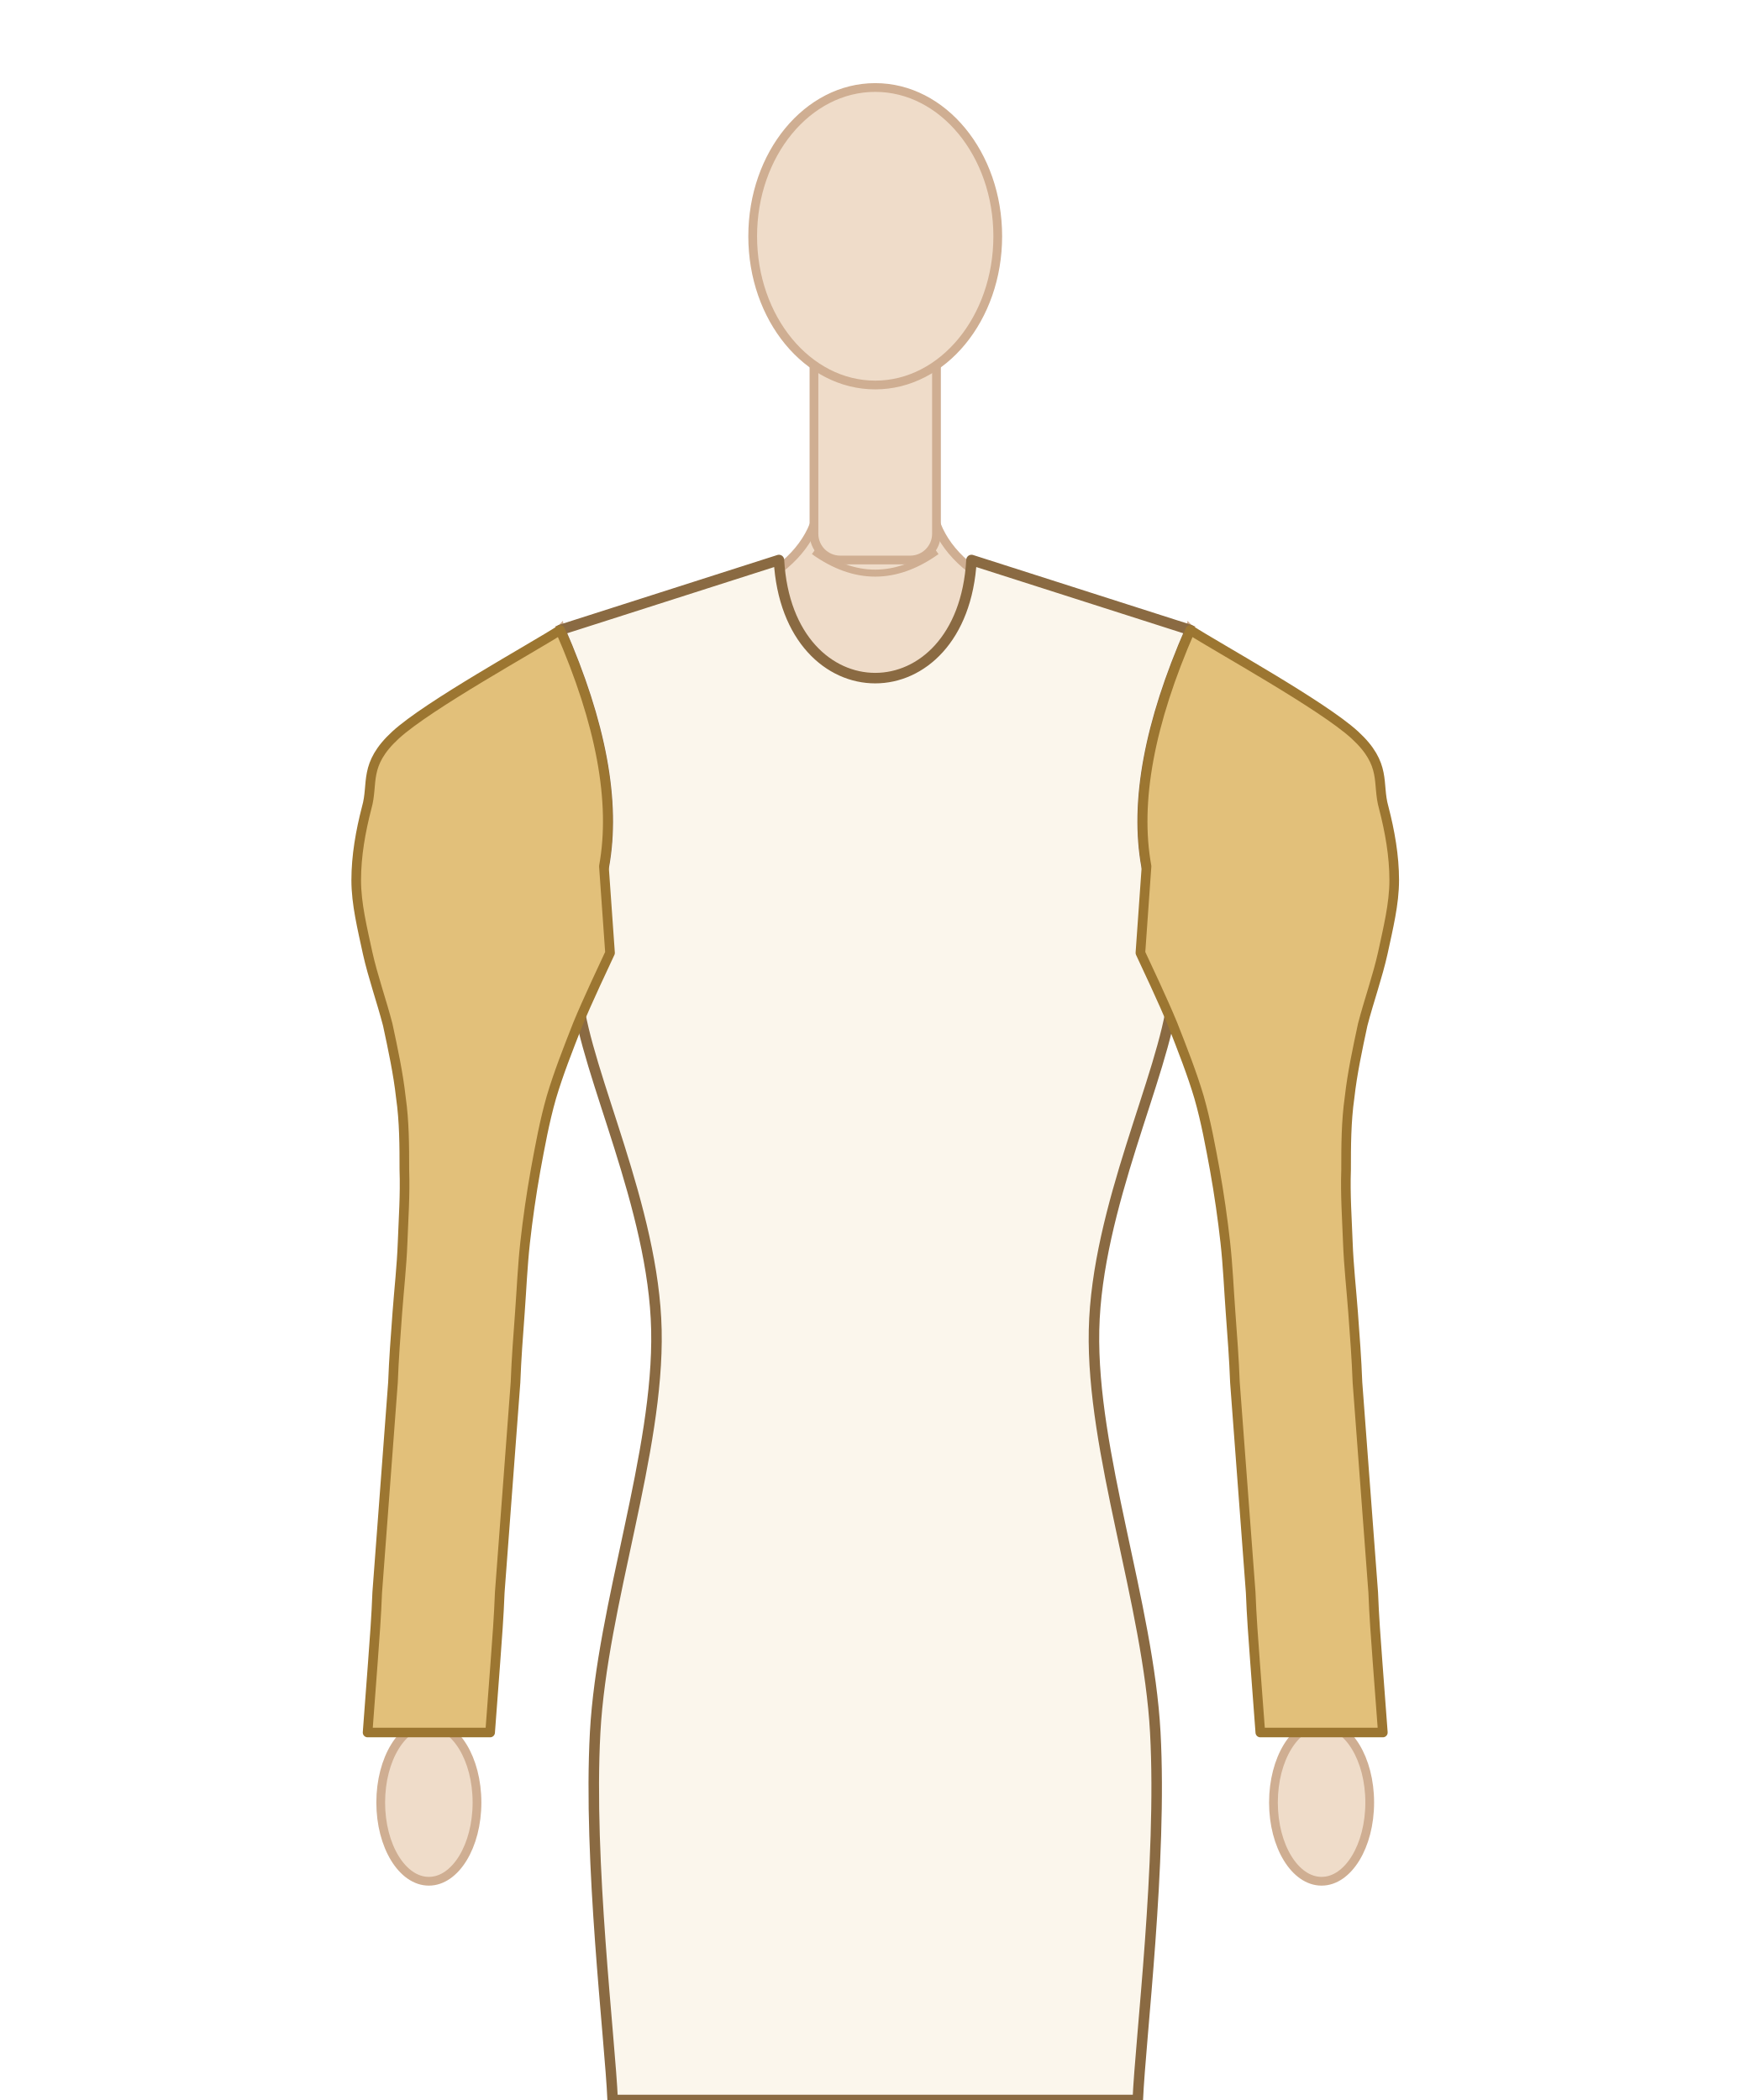
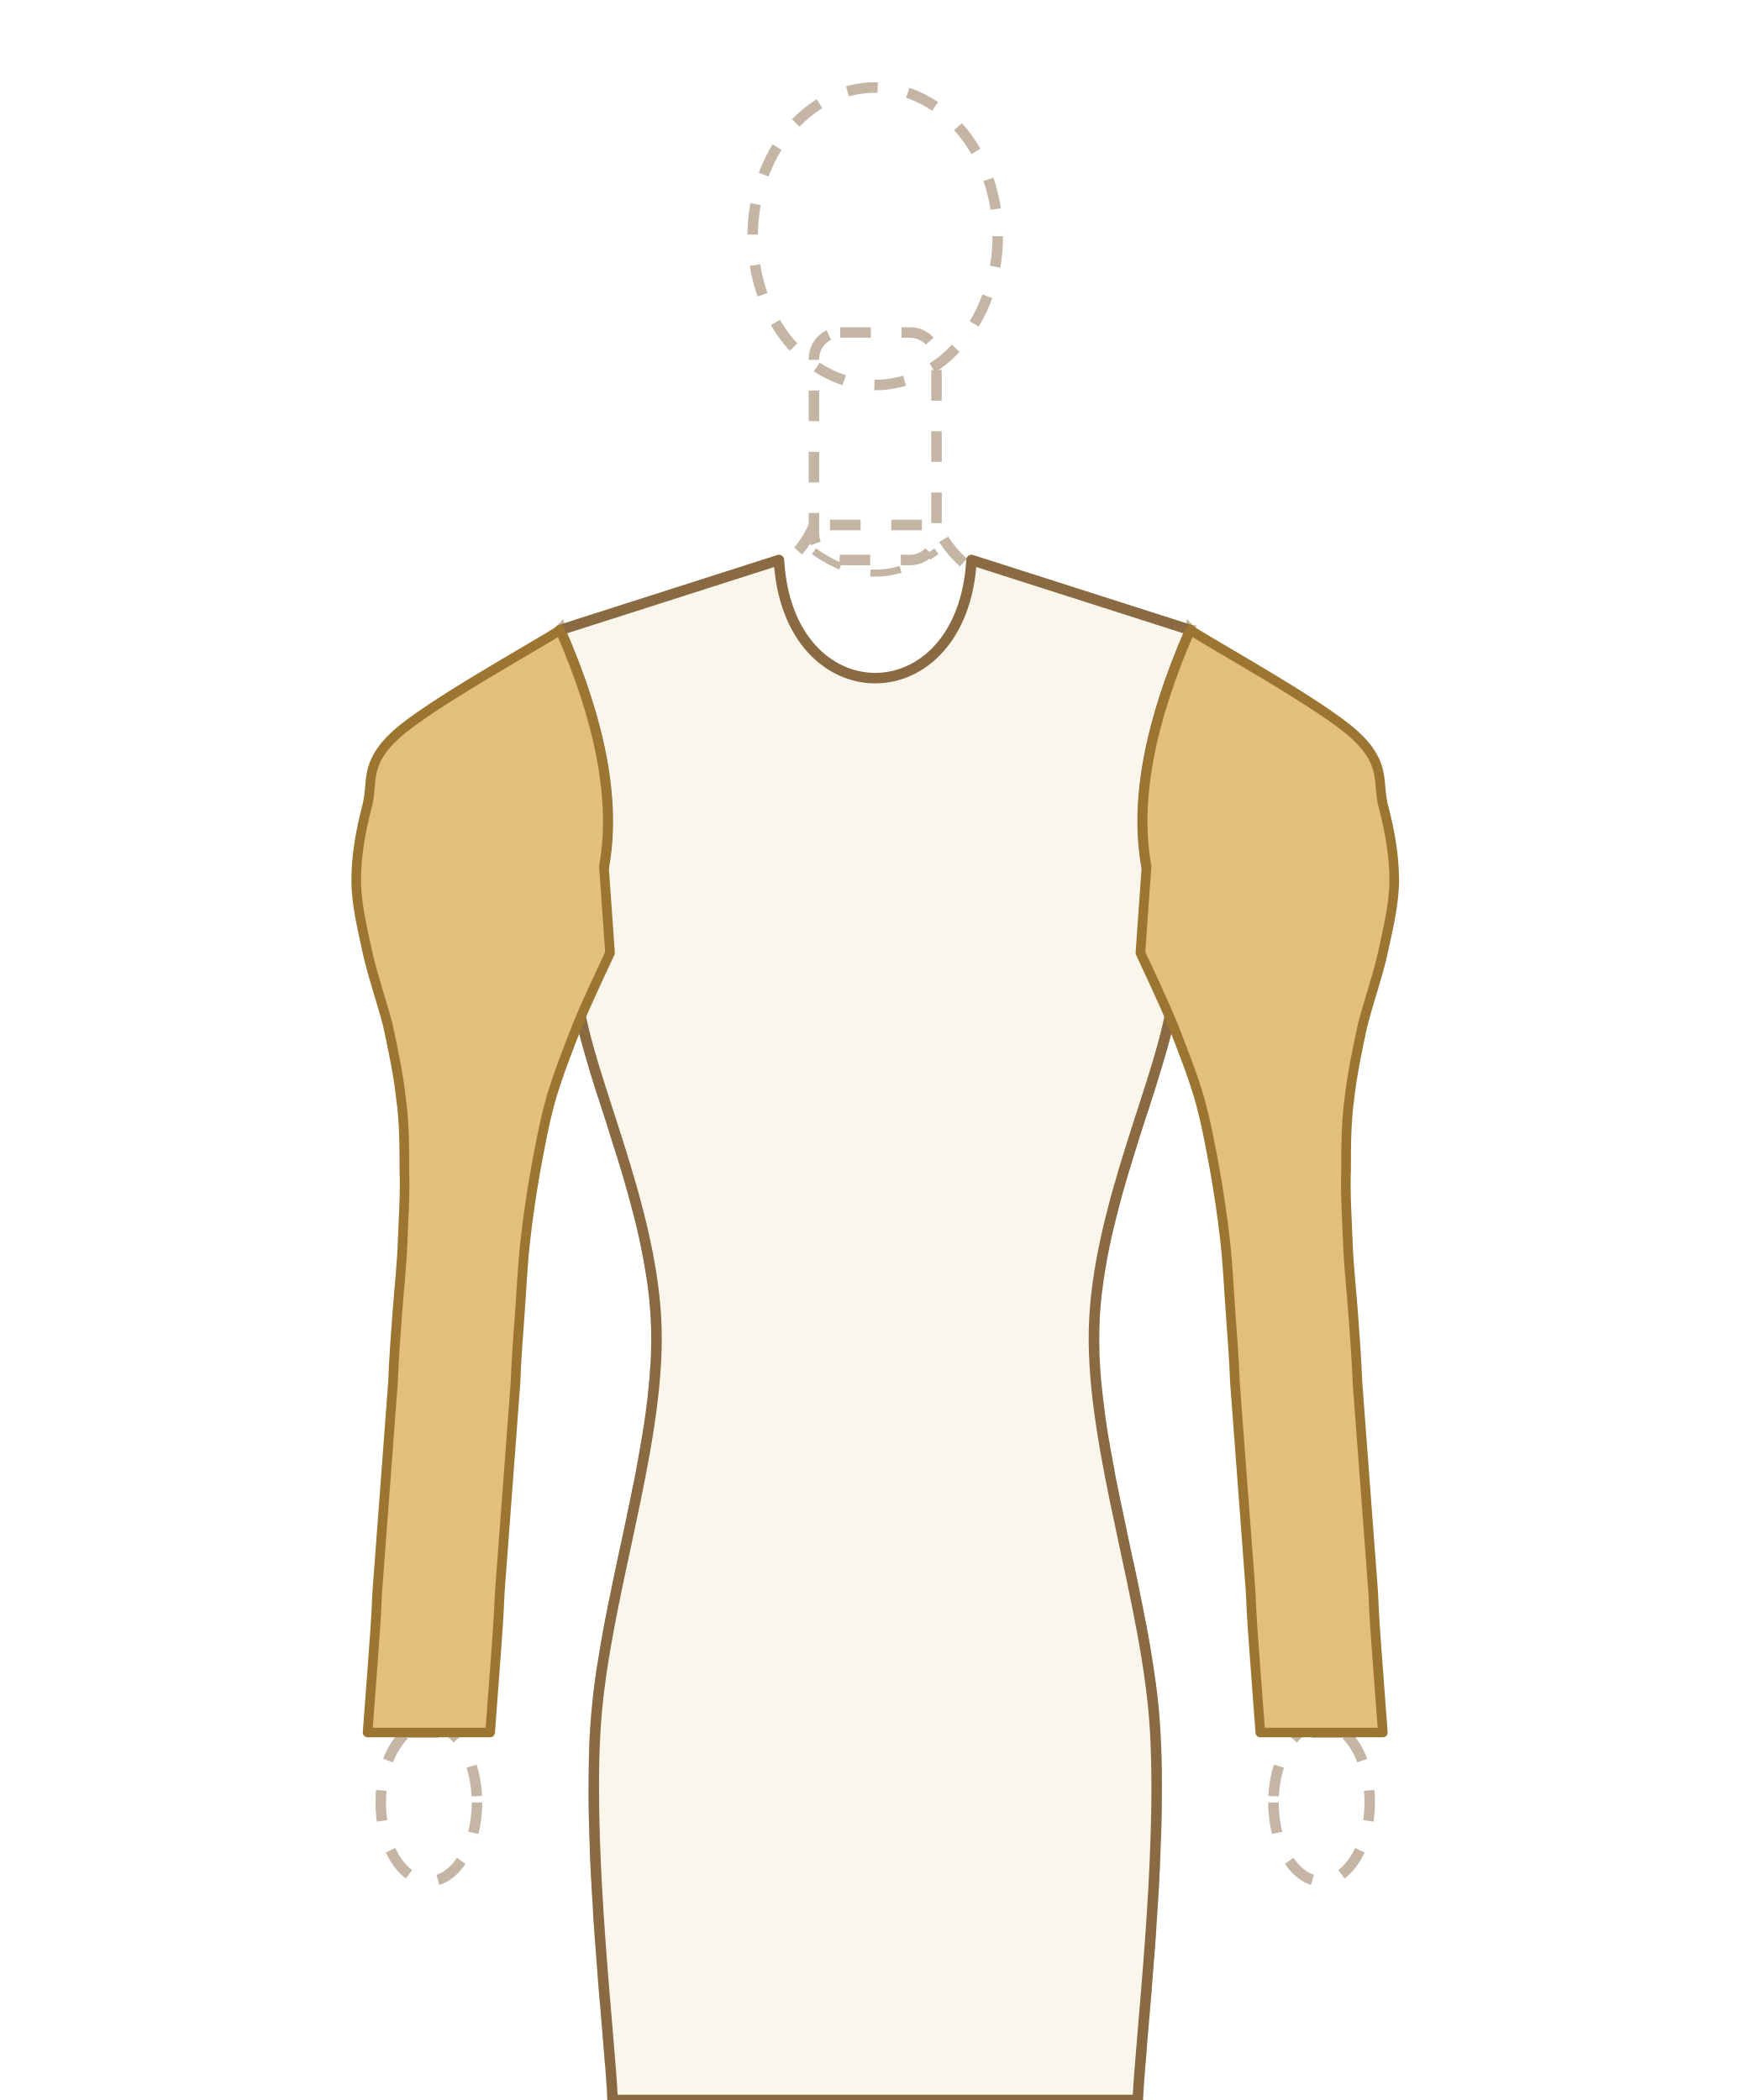
<svg xmlns="http://www.w3.org/2000/svg" viewBox="0 0 200 240" width="200" height="240">
-   <path d="M 64 72 L 52.5 84 C 51.7 93.7, 48.8 123, 47.5 142 C 46.2 161, 45 188.7, 44.5 198 L 53.5 198 C 54.3 188.7, 55.9 158.5, 58.5 142 C 61.1 125.5, 67.3 106.2, 69 99 Z" fill="#efdcc9" stroke="#cfae92" stroke-width="1" />
-   <ellipse cx="49" cy="206" rx="5.5" ry="9" fill="#efdcc9" stroke="#cfae92" stroke-width="1" />
+   <path d="M 64 72 L 52.5 84 C 51.7 93.7, 48.8 123, 47.5 142 C 46.2 161, 45 188.7, 44.5 198 L 53.5 198 C 54.3 188.7, 55.9 158.5, 58.5 142 C 61.1 125.5, 67.3 106.2, 69 99 Z" fill="none" stroke="#c4b5a5" stroke-width="1.2" stroke-dasharray="3.5 3.5" />
+   <ellipse cx="49" cy="206" rx="5.5" ry="9" fill="none" stroke="#c4b5a5" stroke-width="1.2" stroke-dasharray="3.5 3.5" />
  <g transform="matrix(-1 0 0 1 200 0)">
-     <path d="M 64 72 L 52.5 84 C 51.7 93.7, 48.8 123, 47.5 142 C 46.2 161, 45 188.7, 44.5 198 L 53.5 198 C 54.3 188.7, 55.9 158.5, 58.5 142 C 61.1 125.5, 67.3 106.2, 69 99 Z" fill="#efdcc9" stroke="#cfae92" stroke-width="1" />
-     <ellipse cx="49" cy="206" rx="5.5" ry="9" fill="#efdcc9" stroke="#cfae92" stroke-width="1" />
+     <path d="M 64 72 L 52.5 84 C 51.7 93.7, 48.8 123, 47.5 142 C 46.2 161, 45 188.7, 44.5 198 L 53.5 198 C 54.3 188.7, 55.9 158.5, 58.5 142 C 61.1 125.5, 67.3 106.2, 69 99 Z" fill="none" stroke="#c4b5a5" stroke-width="1.2" stroke-dasharray="3.5 3.5" />
+     <ellipse cx="49" cy="206" rx="5.5" ry="9" fill="none" stroke="#c4b5a5" stroke-width="1.2" stroke-dasharray="3.5 3.5" />
  </g>
-   <path d="M 93 60 Q 89 70 64 72 Q 66 88 69 99 C 68.5 101.5, 65 105.2, 66 114 C 67 122.8, 74.7 138, 75 152 C 75.3 166, 68.8 183.3, 68 198 C 67.2 212.7, 69.7 233, 70 240 L 130 240 C 130.3 233, 132.8 212.7, 132 198 C 131.2 183.3, 124.7 166, 125 152 C 125.3 138, 133 122.8, 134 114 C 135 105.2, 131.5 101.5, 131 99 Q 134 88 136 72 Q 111 70 107 60 Z" fill="#efdcc9" stroke="#cfae92" stroke-width="1" />
-   <rect x="93" y="38" width="14" height="26" rx="3" fill="#efdcc9" stroke="#cfae92" stroke-width="1" />
-   <ellipse cx="100" cy="27" rx="14" ry="17" fill="#efdcc9" stroke="#cfae92" stroke-width="1" />
-   <path d="M 93 63 Q 100 68 107 63" fill="none" stroke="#cfae92" stroke-width="0.8" />
+   <path d="M 93 60 Q 89 70 64 72 Q 66 88 69 99 C 68.5 101.5, 65 105.2, 66 114 C 67 122.8, 74.7 138, 75 152 C 75.3 166, 68.8 183.3, 68 198 C 67.2 212.7, 69.7 233, 70 240 L 130 240 C 130.3 233, 132.8 212.7, 132 198 C 131.2 183.3, 124.7 166, 125 152 C 125.3 138, 133 122.8, 134 114 C 135 105.2, 131.5 101.5, 131 99 Q 134 88 136 72 Q 111 70 107 60 Z" fill="none" stroke="#c4b5a5" stroke-width="1.2" stroke-dasharray="3.5 3.5" />
+   <rect x="93" y="38" width="14" height="26" rx="3" fill="none" stroke="#c4b5a5" stroke-width="1.2" stroke-dasharray="3.5 3.5" />
+   <ellipse cx="100" cy="27" rx="14" ry="17" fill="none" stroke="#c4b5a5" stroke-width="1.2" stroke-dasharray="3.5 3.5" />
+   <path d="M 93 63 Q 100 68 107 63" fill="none" stroke="#c4b5a5" stroke-width="0.8" stroke-dasharray="3.5 3.5" />
  <path d="M 64 72 L 89 64 C 90 82, 110 82, 111 64 L 136 72 Q 129 88 131 99 C 131.5 101.5, 135 105.2, 134 114 C 133 122.8, 125.3 138, 125 152 C 124.7 166, 131.2 183.3, 132 198 C 132.8 212.7, 130.3 233, 130 240 L 70 240 C 69.7 233, 67.2 212.7, 68 198 C 68.8 183.3, 75.3 166, 75 152 C 74.7 138, 67 122.8, 66 114 C 65 105.2, 68.5 101.5, 69 99 Q 71 88 64 72 Z" fill="#fbf6ec" stroke="#8a6a42" stroke-width="1.2" stroke-linejoin="round" />
  <path d="M 64 72 C 60.9 74, 48.9 80.6, 45.2 84 C 41.5 87.4, 42.7 89.5, 41.9 92.3 C 41.2 95, 40.7 97.8, 40.7 100.6 C 40.7 103.3, 41.4 106.1, 42 108.9 C 42.6 111.6, 43.6 114.4, 44.3 117.1 C 44.9 119.9, 45.5 122.7, 45.8 125.4 C 46.2 128.2, 46.2 131, 46.2 133.7 C 46.3 136.5, 46.1 139.3, 46 142 C 45.9 144.7, 45.6 147.3, 45.4 150 C 45.2 152.7, 45 155.3, 44.9 158 C 44.7 160.7, 44.5 163.3, 44.3 166 C 44.1 168.7, 43.9 171.3, 43.7 174 C 43.5 176.7, 43.3 179.3, 43.1 182 C 43 184.7, 42.8 187.3, 42.6 190 C 42.4 192.7, 42.1 196.7, 42 198 L 56 198 C 56.1 196.7, 56.4 192.7, 56.6 190 C 56.8 187.3, 57 184.7, 57.1 182 C 57.3 179.3, 57.5 176.7, 57.7 174 C 57.9 171.3, 58.1 168.7, 58.3 166 C 58.5 163.3, 58.7 160.7, 58.9 158 C 59 155.3, 59.2 152.7, 59.4 150 C 59.6 147.3, 59.7 144.7, 60 142 C 60.3 139.3, 60.7 136.5, 61.2 133.7 C 61.7 131, 62.2 128.2, 63 125.4 C 63.8 122.7, 64.9 119.9, 66 117.1 C 67.1 114.4, 69.1 110.2, 69.7 108.9 L 69 99 Q 71 88 64 72 Z" fill="#e2c07a" stroke="#9c7631" stroke-width="1.1" stroke-linejoin="round" />
  <g transform="matrix(-1 0 0 1 200 0)">
    <path d="M 64 72 C 60.9 74, 48.9 80.6, 45.2 84 C 41.5 87.4, 42.7 89.5, 41.9 92.3 C 41.2 95, 40.7 97.8, 40.7 100.6 C 40.7 103.3, 41.4 106.1, 42 108.9 C 42.6 111.6, 43.6 114.4, 44.3 117.1 C 44.9 119.9, 45.5 122.7, 45.8 125.4 C 46.2 128.2, 46.2 131, 46.2 133.7 C 46.3 136.5, 46.1 139.3, 46 142 C 45.9 144.7, 45.6 147.3, 45.4 150 C 45.2 152.7, 45 155.3, 44.9 158 C 44.7 160.7, 44.5 163.3, 44.3 166 C 44.1 168.7, 43.9 171.3, 43.7 174 C 43.5 176.7, 43.3 179.3, 43.1 182 C 43 184.7, 42.8 187.3, 42.6 190 C 42.4 192.7, 42.1 196.7, 42 198 L 56 198 C 56.1 196.7, 56.4 192.7, 56.6 190 C 56.8 187.3, 57 184.7, 57.1 182 C 57.3 179.3, 57.5 176.7, 57.7 174 C 57.9 171.3, 58.1 168.7, 58.3 166 C 58.5 163.3, 58.7 160.7, 58.9 158 C 59 155.3, 59.2 152.7, 59.4 150 C 59.6 147.3, 59.7 144.7, 60 142 C 60.3 139.3, 60.7 136.5, 61.2 133.7 C 61.7 131, 62.2 128.2, 63 125.4 C 63.8 122.7, 64.9 119.9, 66 117.1 C 67.1 114.4, 69.1 110.2, 69.7 108.9 L 69 99 Q 71 88 64 72 Z" fill="#e2c07a" stroke="#9c7631" stroke-width="1.1" stroke-linejoin="round" />
  </g>
</svg>
